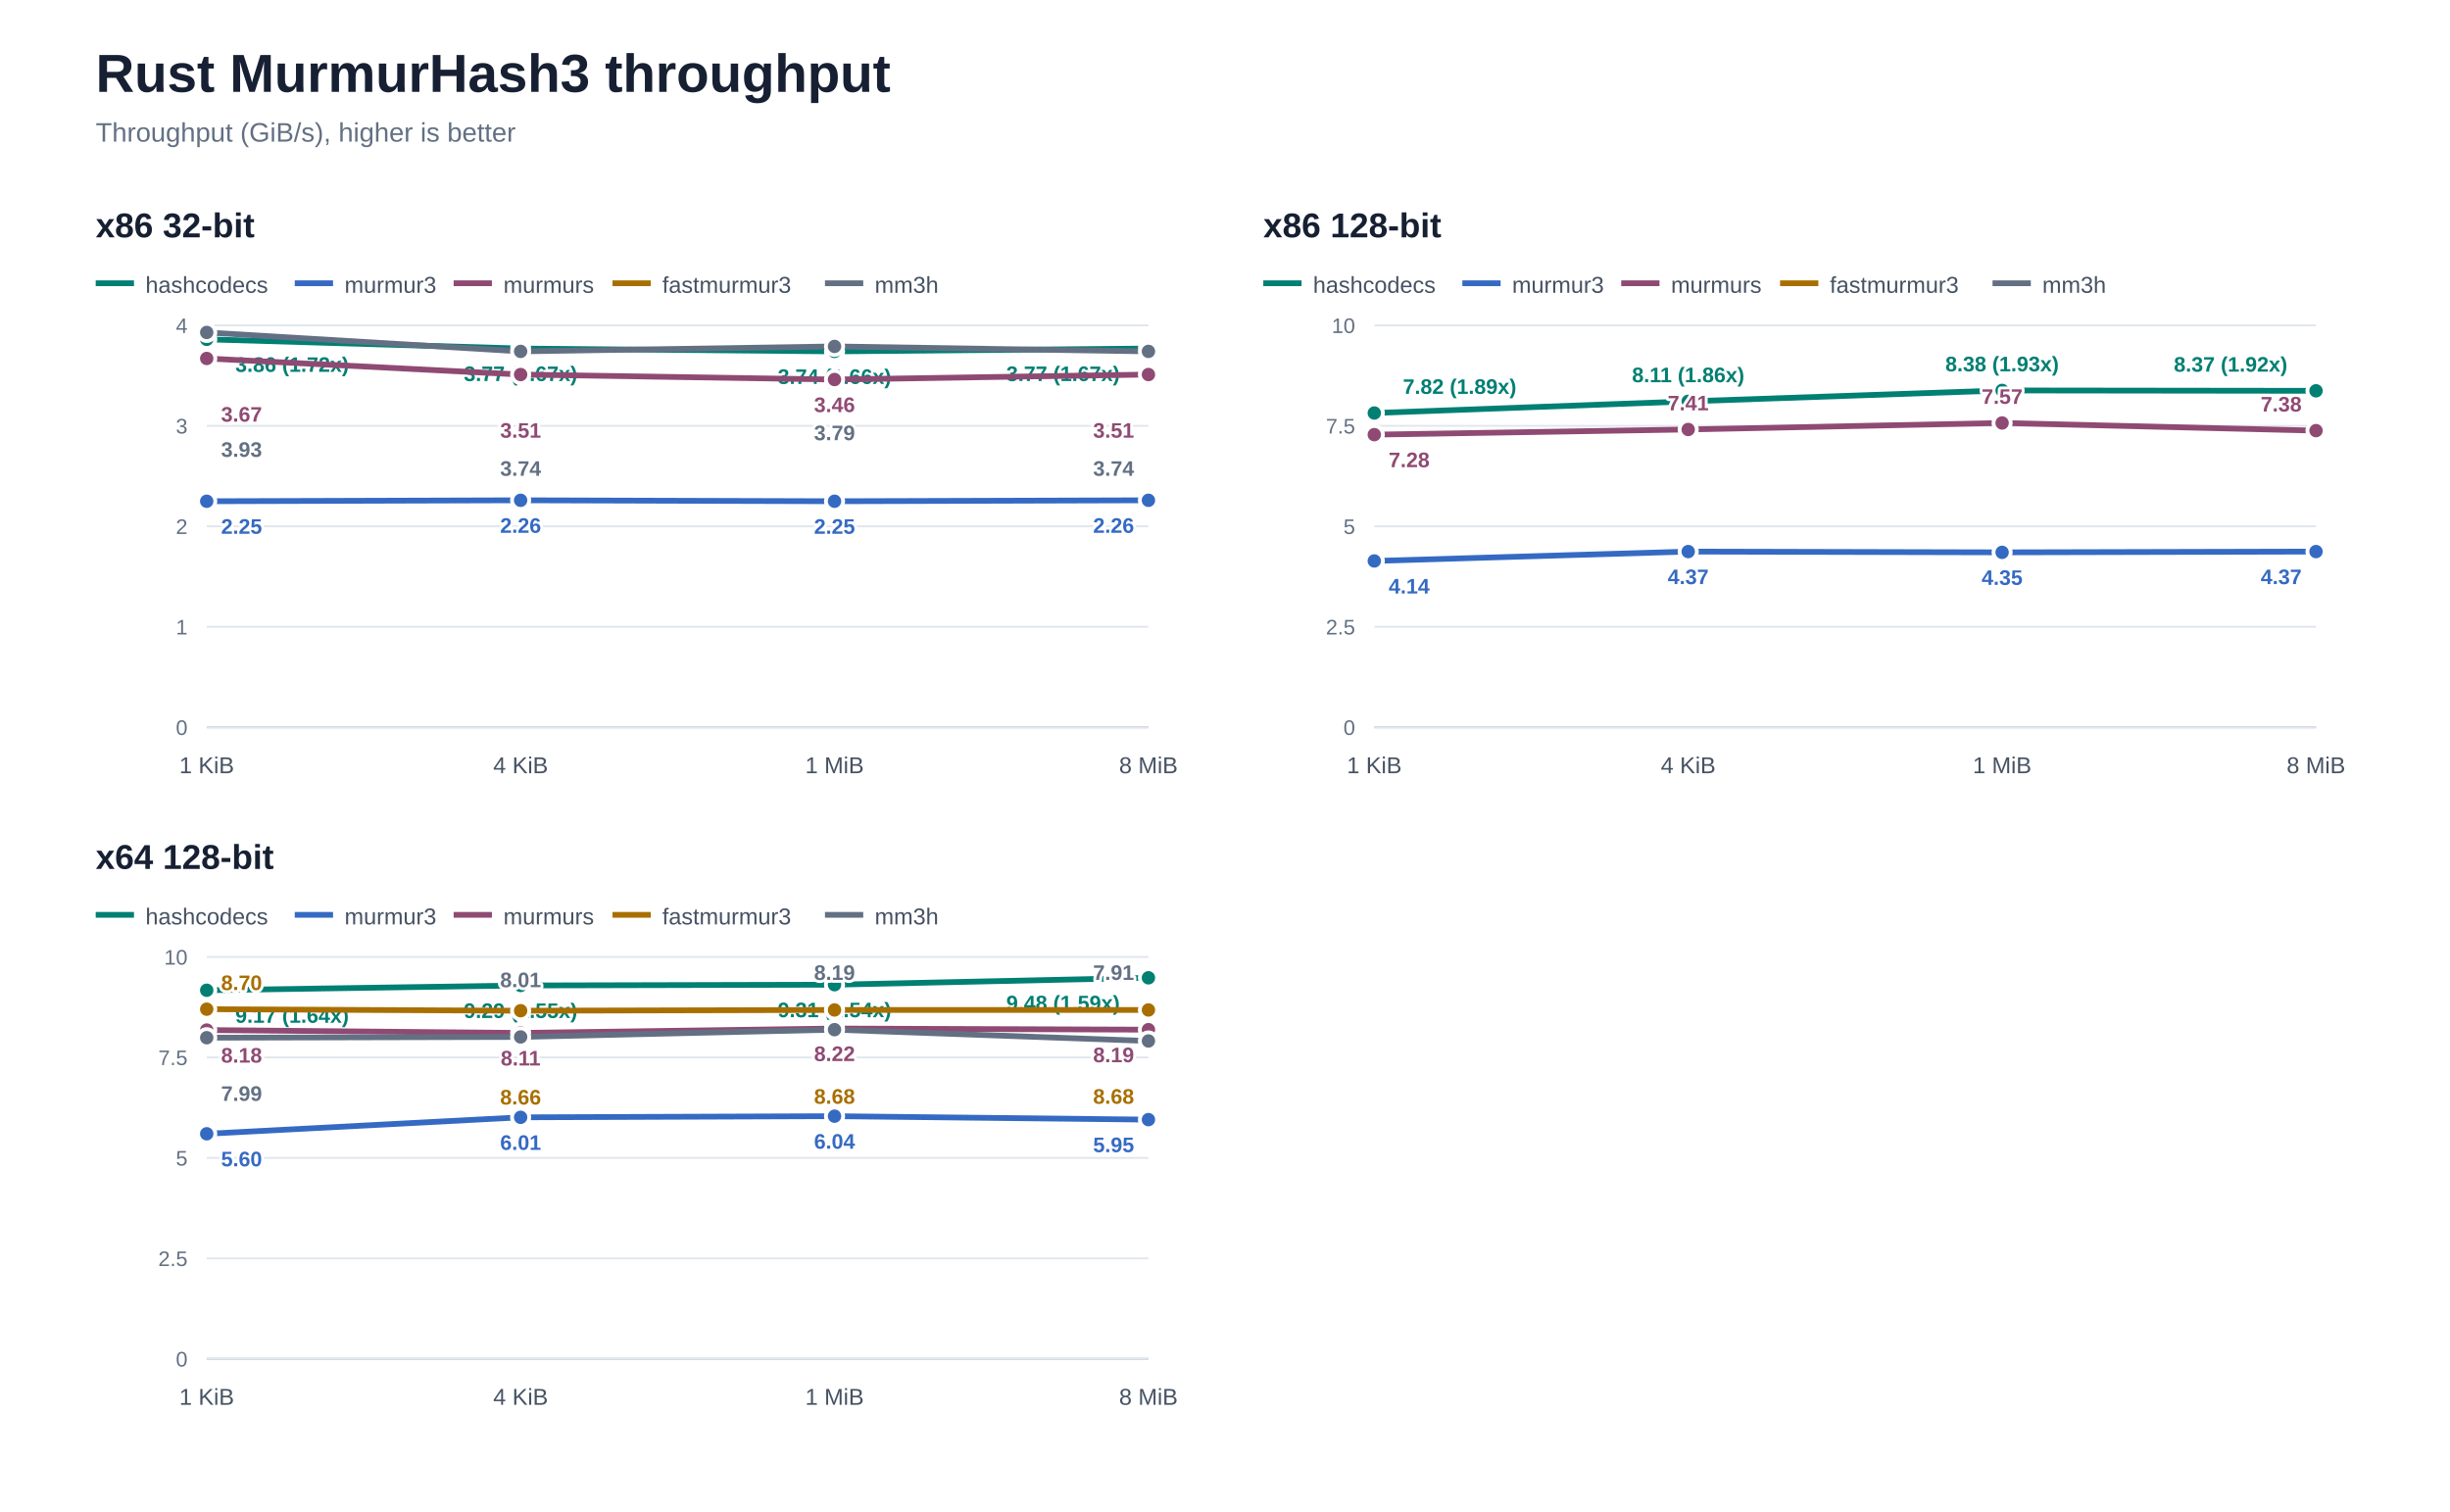
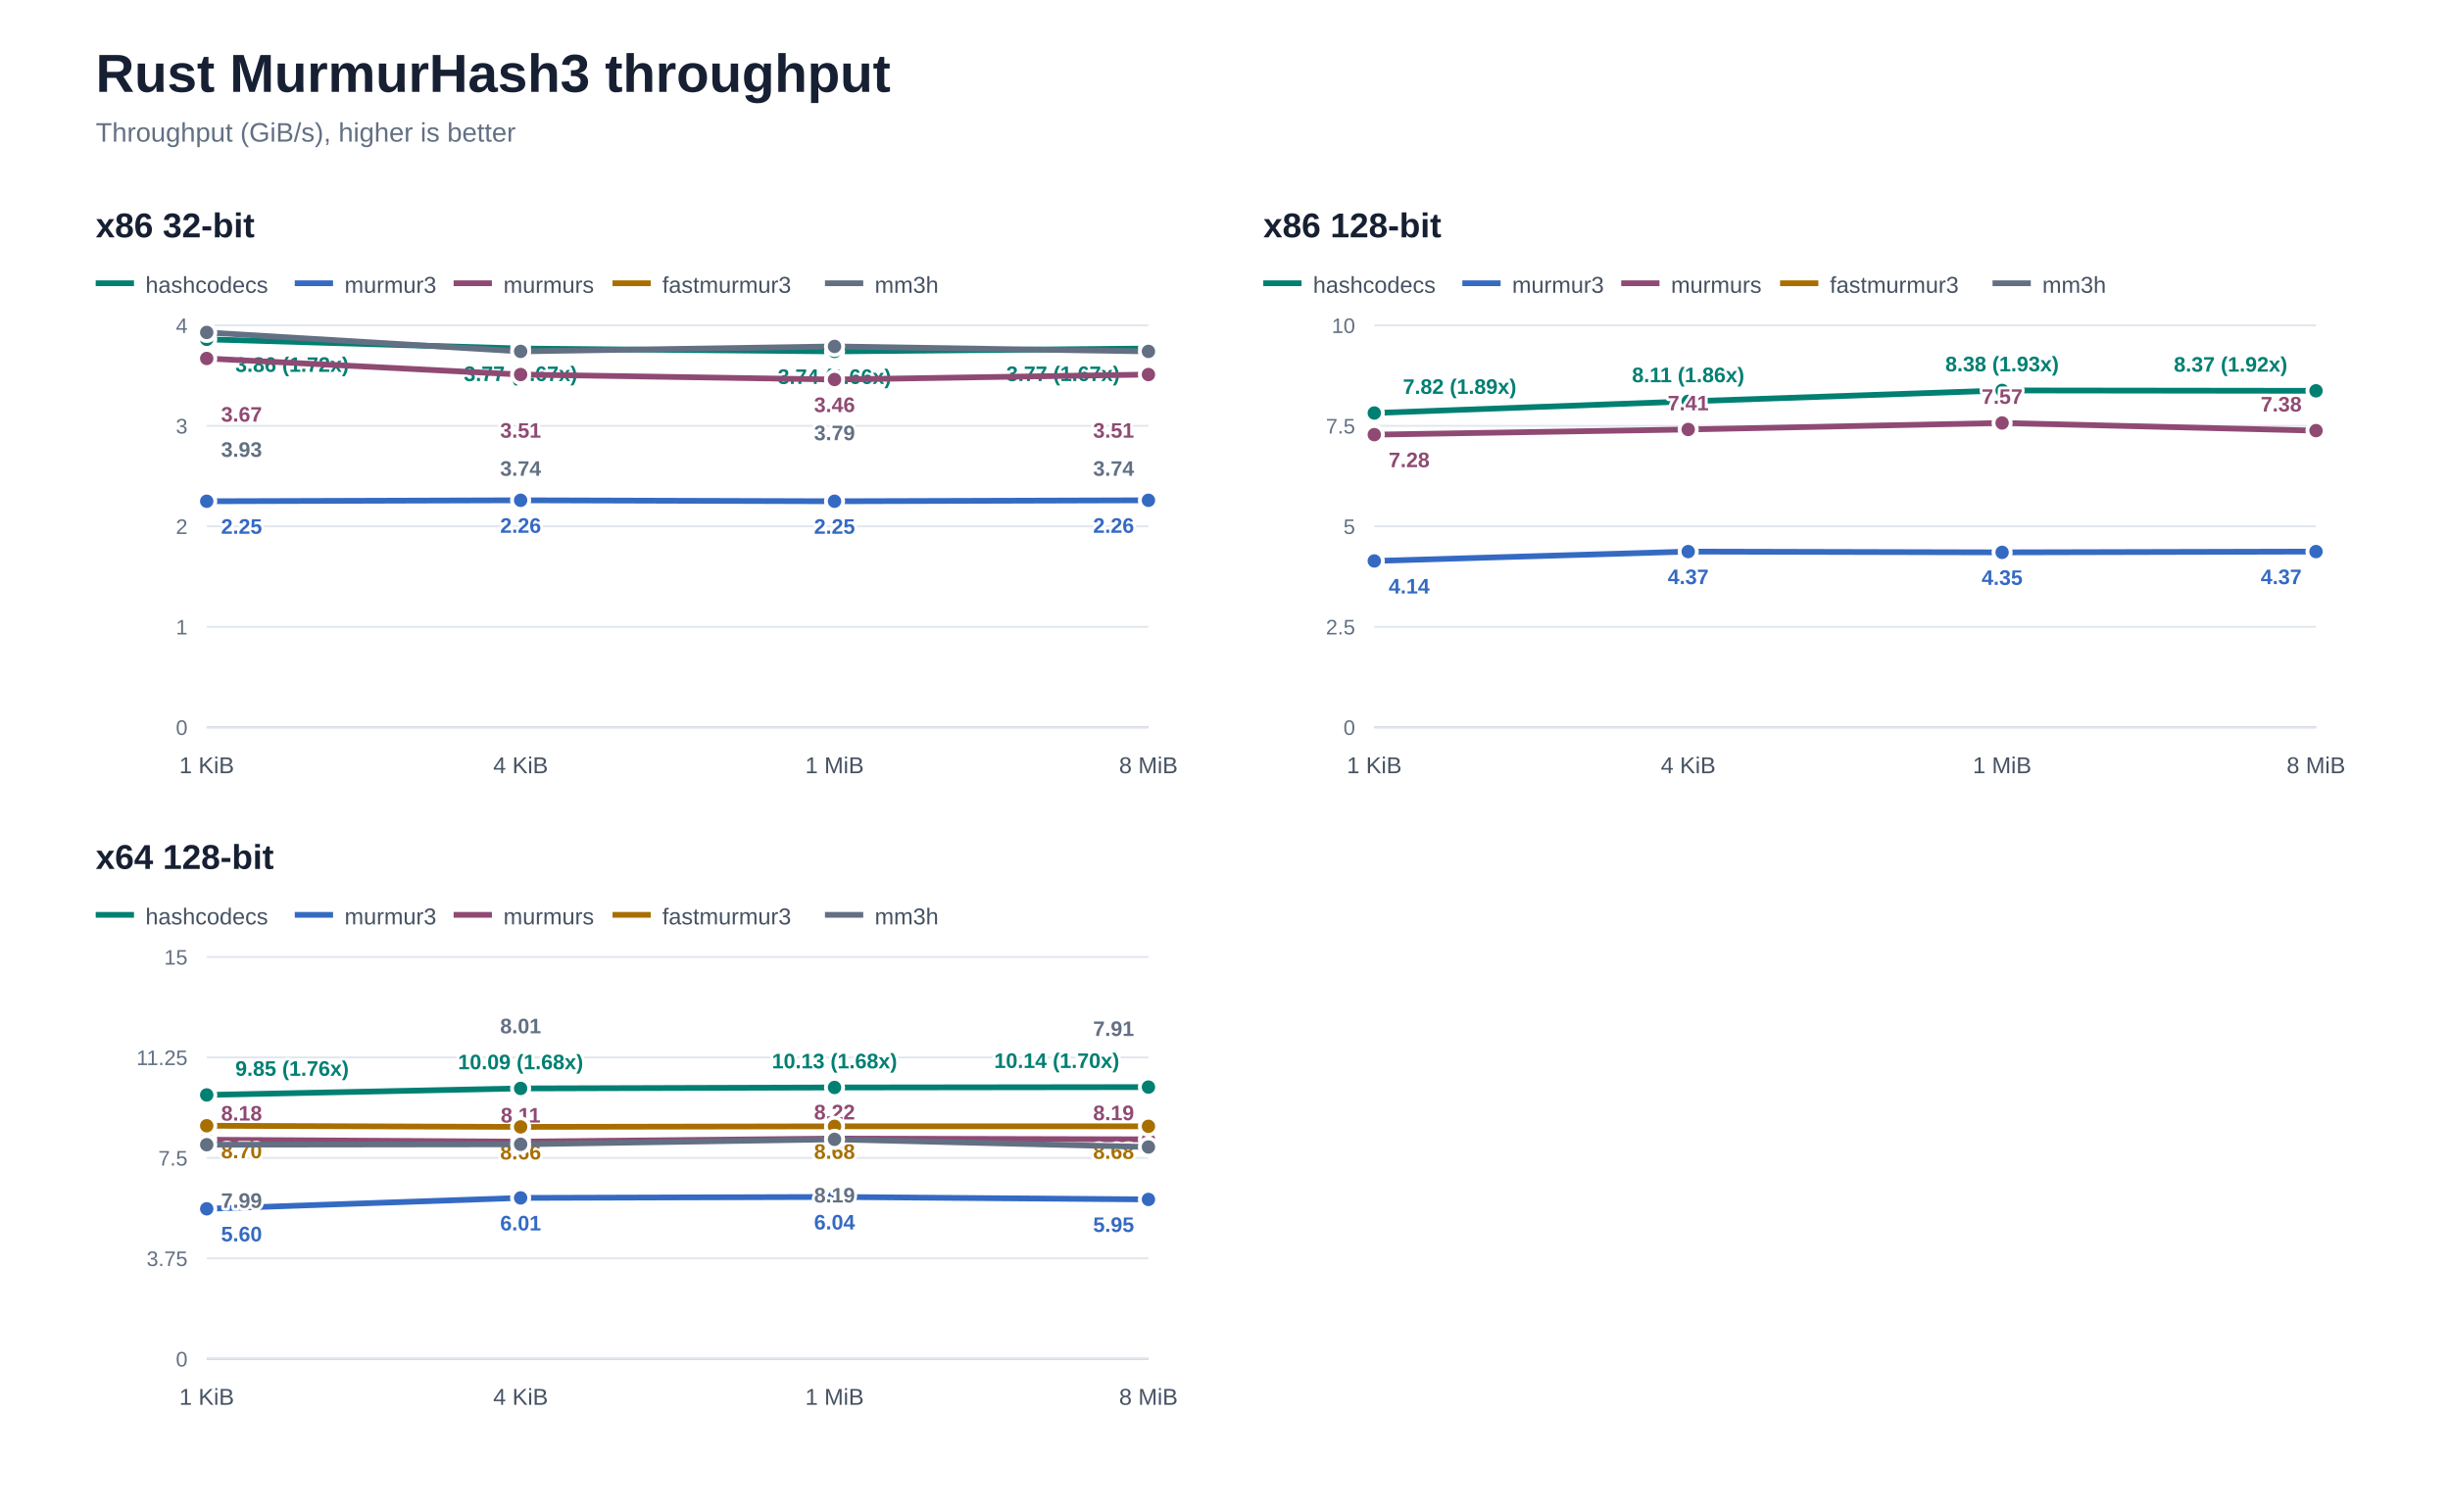
<svg xmlns="http://www.w3.org/2000/svg" width="1280" height="790" viewBox="0 0 1280 790" role="img" aria-labelledby="title desc">
  <rect width="100%" height="100%" fill="#ffffff" />
  <text x="50" y="48" fill="#172033" font-family="Segoe UI,Arial,sans-serif" font-size="28" font-weight="700">Rust MurmurHash3 throughput</text>
  <text x="50" y="74" fill="#637083" font-family="Segoe UI,Arial,sans-serif" font-size="14">Throughput (GiB/s), higher is better</text>
  <text x="50" y="124" fill="#172033" font-family="Segoe UI,Arial,sans-serif" font-size="18" font-weight="600">x86 32-bit</text>
  <line x1="108" y1="380" x2="600" y2="380" stroke="#9aa5b4" />
  <line x1="50" y1="148" x2="70" y2="148" stroke="#007f73" stroke-width="3" />
  <text x="76" y="153" fill="#465263" font-family="Segoe UI,Arial,sans-serif" font-size="12">hashcodecs</text>
  <line x1="154" y1="148" x2="174" y2="148" stroke="#356ac3" stroke-width="3" />
  <text x="180" y="153" fill="#465263" font-family="Segoe UI,Arial,sans-serif" font-size="12">murmur3</text>
  <line x1="237" y1="148" x2="257" y2="148" stroke="#8f4a73" stroke-width="3" />
  <text x="263" y="153" fill="#465263" font-family="Segoe UI,Arial,sans-serif" font-size="12">murmurs</text>
  <line x1="320" y1="148" x2="340" y2="148" stroke="#a86f00" stroke-width="3" />
  <text x="346" y="153" fill="#465263" font-family="Segoe UI,Arial,sans-serif" font-size="12">fastmurmur3</text>
  <line x1="431" y1="148" x2="451" y2="148" stroke="#637083" stroke-width="3" />
  <text x="457" y="153" fill="#465263" font-family="Segoe UI,Arial,sans-serif" font-size="12">mm3h</text>
  <line x1="108" y1="380.0" x2="600" y2="380.0" stroke="#e1e6ed" />
  <text x="98" y="384.0" text-anchor="end" fill="#637083" font-family="Segoe UI,Arial,sans-serif" font-size="11">0</text>
  <line x1="108" y1="327.5" x2="600" y2="327.5" stroke="#e1e6ed" />
  <text x="98" y="331.5" text-anchor="end" fill="#637083" font-family="Segoe UI,Arial,sans-serif" font-size="11">1</text>
  <line x1="108" y1="275.0" x2="600" y2="275.0" stroke="#e1e6ed" />
  <text x="98" y="279.0" text-anchor="end" fill="#637083" font-family="Segoe UI,Arial,sans-serif" font-size="11">2</text>
  <line x1="108" y1="222.5" x2="600" y2="222.5" stroke="#e1e6ed" />
  <text x="98" y="226.5" text-anchor="end" fill="#637083" font-family="Segoe UI,Arial,sans-serif" font-size="11">3</text>
  <line x1="108" y1="170.0" x2="600" y2="170.0" stroke="#e1e6ed" />
  <text x="98" y="174.0" text-anchor="end" fill="#637083" font-family="Segoe UI,Arial,sans-serif" font-size="11">4</text>
  <text x="108.0" y="404" text-anchor="middle" fill="#465263" font-family="Segoe UI,Arial,sans-serif" font-size="12">1 KiB</text>
  <text x="272.0" y="404" text-anchor="middle" fill="#465263" font-family="Segoe UI,Arial,sans-serif" font-size="12">4 KiB</text>
  <text x="436.0" y="404" text-anchor="middle" fill="#465263" font-family="Segoe UI,Arial,sans-serif" font-size="12">1 MiB</text>
  <text x="600.0" y="404" text-anchor="middle" fill="#465263" font-family="Segoe UI,Arial,sans-serif" font-size="12">8 MiB</text>
  <polyline points="108.0,177.3 272.0,182.1 436.0,183.6 600.0,182.1" fill="none" stroke="#007f73" stroke-width="3" stroke-linejoin="round" stroke-linecap="round" />
  <circle cx="108.0" cy="177.3" r="4.5" fill="#007f73" stroke="#ffffff" stroke-width="2" />
  <text x="152.6" y="194.3" text-anchor="middle" fill="#007f73" font-family="Segoe UI,Arial,sans-serif" font-size="11" font-weight="600" paint-order="stroke" stroke="#ffffff" stroke-width="3" stroke-linejoin="round">3.86 (1.72x)</text>
  <circle cx="272.0" cy="182.1" r="4.5" fill="#007f73" stroke="#ffffff" stroke-width="2" />
  <text x="272.0" y="199.1" text-anchor="middle" fill="#007f73" font-family="Segoe UI,Arial,sans-serif" font-size="11" font-weight="600" paint-order="stroke" stroke="#ffffff" stroke-width="3" stroke-linejoin="round">3.77 (1.67x)</text>
  <circle cx="436.0" cy="183.6" r="4.5" fill="#007f73" stroke="#ffffff" stroke-width="2" />
  <text x="436.0" y="200.6" text-anchor="middle" fill="#007f73" font-family="Segoe UI,Arial,sans-serif" font-size="11" font-weight="600" paint-order="stroke" stroke="#ffffff" stroke-width="3" stroke-linejoin="round">3.74 (1.66x)</text>
  <circle cx="600.0" cy="182.1" r="4.5" fill="#007f73" stroke="#ffffff" stroke-width="2" />
  <text x="555.4" y="199.1" text-anchor="middle" fill="#007f73" font-family="Segoe UI,Arial,sans-serif" font-size="11" font-weight="600" paint-order="stroke" stroke="#ffffff" stroke-width="3" stroke-linejoin="round">3.77 (1.67x)</text>
  <polyline points="108.0,261.9 272.0,261.4 436.0,261.9 600.0,261.4" fill="none" stroke="#356ac3" stroke-width="3" stroke-linejoin="round" stroke-linecap="round" />
  <circle cx="108.0" cy="261.9" r="4.5" fill="#356ac3" stroke="#ffffff" stroke-width="2" />
  <text x="126.2" y="278.9" text-anchor="middle" fill="#356ac3" font-family="Segoe UI,Arial,sans-serif" font-size="11" font-weight="600" paint-order="stroke" stroke="#ffffff" stroke-width="3" stroke-linejoin="round">2.25</text>
  <circle cx="272.0" cy="261.4" r="4.5" fill="#356ac3" stroke="#ffffff" stroke-width="2" />
  <text x="272.0" y="278.4" text-anchor="middle" fill="#356ac3" font-family="Segoe UI,Arial,sans-serif" font-size="11" font-weight="600" paint-order="stroke" stroke="#ffffff" stroke-width="3" stroke-linejoin="round">2.26</text>
  <circle cx="436.0" cy="261.9" r="4.5" fill="#356ac3" stroke="#ffffff" stroke-width="2" />
  <text x="436.0" y="278.9" text-anchor="middle" fill="#356ac3" font-family="Segoe UI,Arial,sans-serif" font-size="11" font-weight="600" paint-order="stroke" stroke="#ffffff" stroke-width="3" stroke-linejoin="round">2.25</text>
  <circle cx="600.0" cy="261.4" r="4.5" fill="#356ac3" stroke="#ffffff" stroke-width="2" />
  <text x="581.8" y="278.4" text-anchor="middle" fill="#356ac3" font-family="Segoe UI,Arial,sans-serif" font-size="11" font-weight="600" paint-order="stroke" stroke="#ffffff" stroke-width="3" stroke-linejoin="round">2.26</text>
  <polyline points="108.0,187.3 272.0,195.7 436.0,198.3 600.0,195.7" fill="none" stroke="#8f4a73" stroke-width="3" stroke-linejoin="round" stroke-linecap="round" />
  <circle cx="108.0" cy="187.3" r="4.5" fill="#8f4a73" stroke="#ffffff" stroke-width="2" />
  <text x="126.2" y="220.3" text-anchor="middle" fill="#8f4a73" font-family="Segoe UI,Arial,sans-serif" font-size="11" font-weight="600" paint-order="stroke" stroke="#ffffff" stroke-width="3" stroke-linejoin="round">3.67</text>
  <circle cx="272.0" cy="195.7" r="4.5" fill="#8f4a73" stroke="#ffffff" stroke-width="2" />
  <text x="272.0" y="228.7" text-anchor="middle" fill="#8f4a73" font-family="Segoe UI,Arial,sans-serif" font-size="11" font-weight="600" paint-order="stroke" stroke="#ffffff" stroke-width="3" stroke-linejoin="round">3.51</text>
  <circle cx="436.0" cy="198.3" r="4.5" fill="#8f4a73" stroke="#ffffff" stroke-width="2" />
  <text x="436.0" y="215.3" text-anchor="middle" fill="#8f4a73" font-family="Segoe UI,Arial,sans-serif" font-size="11" font-weight="600" paint-order="stroke" stroke="#ffffff" stroke-width="3" stroke-linejoin="round">3.46</text>
  <circle cx="600.0" cy="195.7" r="4.5" fill="#8f4a73" stroke="#ffffff" stroke-width="2" />
  <text x="581.8" y="228.7" text-anchor="middle" fill="#8f4a73" font-family="Segoe UI,Arial,sans-serif" font-size="11" font-weight="600" paint-order="stroke" stroke="#ffffff" stroke-width="3" stroke-linejoin="round">3.51</text>
  <polyline points="108.0,173.7 272.0,183.6 436.0,181.0 600.0,183.6" fill="none" stroke="#637083" stroke-width="3" stroke-linejoin="round" stroke-linecap="round" />
  <circle cx="108.0" cy="173.7" r="4.5" fill="#637083" stroke="#ffffff" stroke-width="2" />
  <text x="126.2" y="238.7" text-anchor="middle" fill="#637083" font-family="Segoe UI,Arial,sans-serif" font-size="11" font-weight="600" paint-order="stroke" stroke="#ffffff" stroke-width="3" stroke-linejoin="round">3.93</text>
  <circle cx="272.0" cy="183.6" r="4.5" fill="#637083" stroke="#ffffff" stroke-width="2" />
  <text x="272.0" y="248.6" text-anchor="middle" fill="#637083" font-family="Segoe UI,Arial,sans-serif" font-size="11" font-weight="600" paint-order="stroke" stroke="#ffffff" stroke-width="3" stroke-linejoin="round">3.74</text>
  <circle cx="436.0" cy="181.0" r="4.5" fill="#637083" stroke="#ffffff" stroke-width="2" />
  <text x="436.0" y="230.0" text-anchor="middle" fill="#637083" font-family="Segoe UI,Arial,sans-serif" font-size="11" font-weight="600" paint-order="stroke" stroke="#ffffff" stroke-width="3" stroke-linejoin="round">3.79</text>
  <circle cx="600.0" cy="183.6" r="4.5" fill="#637083" stroke="#ffffff" stroke-width="2" />
  <text x="581.8" y="248.6" text-anchor="middle" fill="#637083" font-family="Segoe UI,Arial,sans-serif" font-size="11" font-weight="600" paint-order="stroke" stroke="#ffffff" stroke-width="3" stroke-linejoin="round">3.74</text>
  <text x="660" y="124" fill="#172033" font-family="Segoe UI,Arial,sans-serif" font-size="18" font-weight="600">x86 128-bit</text>
  <line x1="718" y1="380" x2="1210" y2="380" stroke="#9aa5b4" />
  <line x1="660" y1="148" x2="680" y2="148" stroke="#007f73" stroke-width="3" />
  <text x="686" y="153" fill="#465263" font-family="Segoe UI,Arial,sans-serif" font-size="12">hashcodecs</text>
  <line x1="764" y1="148" x2="784" y2="148" stroke="#356ac3" stroke-width="3" />
  <text x="790" y="153" fill="#465263" font-family="Segoe UI,Arial,sans-serif" font-size="12">murmur3</text>
  <line x1="847" y1="148" x2="867" y2="148" stroke="#8f4a73" stroke-width="3" />
  <text x="873" y="153" fill="#465263" font-family="Segoe UI,Arial,sans-serif" font-size="12">murmurs</text>
  <line x1="930" y1="148" x2="950" y2="148" stroke="#a86f00" stroke-width="3" />
  <text x="956" y="153" fill="#465263" font-family="Segoe UI,Arial,sans-serif" font-size="12">fastmurmur3</text>
  <line x1="1041" y1="148" x2="1061" y2="148" stroke="#637083" stroke-width="3" />
  <text x="1067" y="153" fill="#465263" font-family="Segoe UI,Arial,sans-serif" font-size="12">mm3h</text>
  <line x1="718" y1="380.0" x2="1210" y2="380.0" stroke="#e1e6ed" />
  <text x="708" y="384.0" text-anchor="end" fill="#637083" font-family="Segoe UI,Arial,sans-serif" font-size="11">0</text>
  <line x1="718" y1="327.5" x2="1210" y2="327.5" stroke="#e1e6ed" />
  <text x="708" y="331.5" text-anchor="end" fill="#637083" font-family="Segoe UI,Arial,sans-serif" font-size="11">2.5</text>
  <line x1="718" y1="275.0" x2="1210" y2="275.0" stroke="#e1e6ed" />
  <text x="708" y="279.0" text-anchor="end" fill="#637083" font-family="Segoe UI,Arial,sans-serif" font-size="11">5</text>
  <line x1="718" y1="222.5" x2="1210" y2="222.5" stroke="#e1e6ed" />
  <text x="708" y="226.5" text-anchor="end" fill="#637083" font-family="Segoe UI,Arial,sans-serif" font-size="11">7.5</text>
  <line x1="718" y1="170.0" x2="1210" y2="170.0" stroke="#e1e6ed" />
  <text x="708" y="174.0" text-anchor="end" fill="#637083" font-family="Segoe UI,Arial,sans-serif" font-size="11">10</text>
  <text x="718.0" y="404" text-anchor="middle" fill="#465263" font-family="Segoe UI,Arial,sans-serif" font-size="12">1 KiB</text>
  <text x="882.0" y="404" text-anchor="middle" fill="#465263" font-family="Segoe UI,Arial,sans-serif" font-size="12">4 KiB</text>
  <text x="1046.0" y="404" text-anchor="middle" fill="#465263" font-family="Segoe UI,Arial,sans-serif" font-size="12">1 MiB</text>
  <text x="1210.0" y="404" text-anchor="middle" fill="#465263" font-family="Segoe UI,Arial,sans-serif" font-size="12">8 MiB</text>
  <polyline points="718.0,215.8 882.0,209.7 1046.0,204.0 1210.0,204.2" fill="none" stroke="#007f73" stroke-width="3" stroke-linejoin="round" stroke-linecap="round" />
  <circle cx="718.0" cy="215.8" r="4.5" fill="#007f73" stroke="#ffffff" stroke-width="2" />
  <text x="762.6" y="205.8" text-anchor="middle" fill="#007f73" font-family="Segoe UI,Arial,sans-serif" font-size="11" font-weight="600" paint-order="stroke" stroke="#ffffff" stroke-width="3" stroke-linejoin="round">7.82 (1.89x)</text>
  <circle cx="882.0" cy="209.7" r="4.5" fill="#007f73" stroke="#ffffff" stroke-width="2" />
  <text x="882.0" y="199.7" text-anchor="middle" fill="#007f73" font-family="Segoe UI,Arial,sans-serif" font-size="11" font-weight="600" paint-order="stroke" stroke="#ffffff" stroke-width="3" stroke-linejoin="round">8.11 (1.86x)</text>
  <circle cx="1046.0" cy="204.0" r="4.5" fill="#007f73" stroke="#ffffff" stroke-width="2" />
  <text x="1046.0" y="194.0" text-anchor="middle" fill="#007f73" font-family="Segoe UI,Arial,sans-serif" font-size="11" font-weight="600" paint-order="stroke" stroke="#ffffff" stroke-width="3" stroke-linejoin="round">8.38 (1.93x)</text>
  <circle cx="1210.0" cy="204.2" r="4.5" fill="#007f73" stroke="#ffffff" stroke-width="2" />
  <text x="1165.4" y="194.2" text-anchor="middle" fill="#007f73" font-family="Segoe UI,Arial,sans-serif" font-size="11" font-weight="600" paint-order="stroke" stroke="#ffffff" stroke-width="3" stroke-linejoin="round">8.37 (1.92x)</text>
  <polyline points="718.0,293.1 882.0,288.2 1046.0,288.6 1210.0,288.2" fill="none" stroke="#356ac3" stroke-width="3" stroke-linejoin="round" stroke-linecap="round" />
  <circle cx="718.0" cy="293.1" r="4.5" fill="#356ac3" stroke="#ffffff" stroke-width="2" />
  <text x="736.2" y="310.1" text-anchor="middle" fill="#356ac3" font-family="Segoe UI,Arial,sans-serif" font-size="11" font-weight="600" paint-order="stroke" stroke="#ffffff" stroke-width="3" stroke-linejoin="round">4.14</text>
  <circle cx="882.0" cy="288.2" r="4.5" fill="#356ac3" stroke="#ffffff" stroke-width="2" />
  <text x="882.0" y="305.2" text-anchor="middle" fill="#356ac3" font-family="Segoe UI,Arial,sans-serif" font-size="11" font-weight="600" paint-order="stroke" stroke="#ffffff" stroke-width="3" stroke-linejoin="round">4.37</text>
  <circle cx="1046.0" cy="288.6" r="4.5" fill="#356ac3" stroke="#ffffff" stroke-width="2" />
  <text x="1046.0" y="305.6" text-anchor="middle" fill="#356ac3" font-family="Segoe UI,Arial,sans-serif" font-size="11" font-weight="600" paint-order="stroke" stroke="#ffffff" stroke-width="3" stroke-linejoin="round">4.35</text>
  <circle cx="1210.0" cy="288.2" r="4.5" fill="#356ac3" stroke="#ffffff" stroke-width="2" />
  <text x="1191.8" y="305.2" text-anchor="middle" fill="#356ac3" font-family="Segoe UI,Arial,sans-serif" font-size="11" font-weight="600" paint-order="stroke" stroke="#ffffff" stroke-width="3" stroke-linejoin="round">4.37</text>
  <polyline points="718.0,227.1 882.0,224.4 1046.0,221.0 1210.0,225.0" fill="none" stroke="#8f4a73" stroke-width="3" stroke-linejoin="round" stroke-linecap="round" />
  <circle cx="718.0" cy="227.1" r="4.5" fill="#8f4a73" stroke="#ffffff" stroke-width="2" />
  <text x="736.2" y="244.1" text-anchor="middle" fill="#8f4a73" font-family="Segoe UI,Arial,sans-serif" font-size="11" font-weight="600" paint-order="stroke" stroke="#ffffff" stroke-width="3" stroke-linejoin="round">7.28</text>
  <circle cx="882.0" cy="224.4" r="4.5" fill="#8f4a73" stroke="#ffffff" stroke-width="2" />
  <text x="882.0" y="214.4" text-anchor="middle" fill="#8f4a73" font-family="Segoe UI,Arial,sans-serif" font-size="11" font-weight="600" paint-order="stroke" stroke="#ffffff" stroke-width="3" stroke-linejoin="round">7.41</text>
  <circle cx="1046.0" cy="221.0" r="4.5" fill="#8f4a73" stroke="#ffffff" stroke-width="2" />
  <text x="1046.0" y="211.0" text-anchor="middle" fill="#8f4a73" font-family="Segoe UI,Arial,sans-serif" font-size="11" font-weight="600" paint-order="stroke" stroke="#ffffff" stroke-width="3" stroke-linejoin="round">7.57</text>
  <circle cx="1210.0" cy="225.0" r="4.5" fill="#8f4a73" stroke="#ffffff" stroke-width="2" />
  <text x="1191.8" y="215.0" text-anchor="middle" fill="#8f4a73" font-family="Segoe UI,Arial,sans-serif" font-size="11" font-weight="600" paint-order="stroke" stroke="#ffffff" stroke-width="3" stroke-linejoin="round">7.38</text>
  <text x="50" y="454" fill="#172033" font-family="Segoe UI,Arial,sans-serif" font-size="18" font-weight="600">x64 128-bit</text>
  <line x1="108" y1="710" x2="600" y2="710" stroke="#9aa5b4" />
  <line x1="50" y1="478" x2="70" y2="478" stroke="#007f73" stroke-width="3" />
  <text x="76" y="483" fill="#465263" font-family="Segoe UI,Arial,sans-serif" font-size="12">hashcodecs</text>
  <line x1="154" y1="478" x2="174" y2="478" stroke="#356ac3" stroke-width="3" />
  <text x="180" y="483" fill="#465263" font-family="Segoe UI,Arial,sans-serif" font-size="12">murmur3</text>
  <line x1="237" y1="478" x2="257" y2="478" stroke="#8f4a73" stroke-width="3" />
  <text x="263" y="483" fill="#465263" font-family="Segoe UI,Arial,sans-serif" font-size="12">murmurs</text>
  <line x1="320" y1="478" x2="340" y2="478" stroke="#a86f00" stroke-width="3" />
  <text x="346" y="483" fill="#465263" font-family="Segoe UI,Arial,sans-serif" font-size="12">fastmurmur3</text>
  <line x1="431" y1="478" x2="451" y2="478" stroke="#637083" stroke-width="3" />
  <text x="457" y="483" fill="#465263" font-family="Segoe UI,Arial,sans-serif" font-size="12">mm3h</text>
  <line x1="108" y1="710.0" x2="600" y2="710.0" stroke="#e1e6ed" />
  <text x="98" y="714.0" text-anchor="end" fill="#637083" font-family="Segoe UI,Arial,sans-serif" font-size="11">0</text>
  <line x1="108" y1="657.5" x2="600" y2="657.5" stroke="#e1e6ed" />
-   <text x="98" y="661.5" text-anchor="end" fill="#637083" font-family="Segoe UI,Arial,sans-serif" font-size="11">2.5</text>
+   <text x="98" y="661.5" text-anchor="end" fill="#637083" font-family="Segoe UI,Arial,sans-serif" font-size="11">3.75</text>
  <line x1="108" y1="605.0" x2="600" y2="605.0" stroke="#e1e6ed" />
-   <text x="98" y="609.0" text-anchor="end" fill="#637083" font-family="Segoe UI,Arial,sans-serif" font-size="11">5</text>
+   <text x="98" y="609.0" text-anchor="end" fill="#637083" font-family="Segoe UI,Arial,sans-serif" font-size="11">7.5</text>
  <line x1="108" y1="552.5" x2="600" y2="552.5" stroke="#e1e6ed" />
-   <text x="98" y="556.5" text-anchor="end" fill="#637083" font-family="Segoe UI,Arial,sans-serif" font-size="11">7.5</text>
+   <text x="98" y="556.5" text-anchor="end" fill="#637083" font-family="Segoe UI,Arial,sans-serif" font-size="11">11.25</text>
  <line x1="108" y1="500.0" x2="600" y2="500.0" stroke="#e1e6ed" />
-   <text x="98" y="504.0" text-anchor="end" fill="#637083" font-family="Segoe UI,Arial,sans-serif" font-size="11">10</text>
+   <text x="98" y="504.0" text-anchor="end" fill="#637083" font-family="Segoe UI,Arial,sans-serif" font-size="11">15</text>
  <text x="108.0" y="734" text-anchor="middle" fill="#465263" font-family="Segoe UI,Arial,sans-serif" font-size="12">1 KiB</text>
  <text x="272.0" y="734" text-anchor="middle" fill="#465263" font-family="Segoe UI,Arial,sans-serif" font-size="12">4 KiB</text>
  <text x="436.0" y="734" text-anchor="middle" fill="#465263" font-family="Segoe UI,Arial,sans-serif" font-size="12">1 MiB</text>
  <text x="600.0" y="734" text-anchor="middle" fill="#465263" font-family="Segoe UI,Arial,sans-serif" font-size="12">8 MiB</text>
-   <polyline points="108.0,517.4 272.0,514.9 436.0,514.5 600.0,510.9" fill="none" stroke="#007f73" stroke-width="3" stroke-linejoin="round" stroke-linecap="round" />
-   <circle cx="108.0" cy="517.4" r="4.5" fill="#007f73" stroke="#ffffff" stroke-width="2" />
-   <text x="152.6" y="534.4" text-anchor="middle" fill="#007f73" font-family="Segoe UI,Arial,sans-serif" font-size="11" font-weight="600" paint-order="stroke" stroke="#ffffff" stroke-width="3" stroke-linejoin="round">9.17 (1.64x)</text>
-   <circle cx="272.0" cy="514.9" r="4.5" fill="#007f73" stroke="#ffffff" stroke-width="2" />
-   <text x="272.0" y="531.9" text-anchor="middle" fill="#007f73" font-family="Segoe UI,Arial,sans-serif" font-size="11" font-weight="600" paint-order="stroke" stroke="#ffffff" stroke-width="3" stroke-linejoin="round">9.29 (1.55x)</text>
-   <circle cx="436.0" cy="514.5" r="4.5" fill="#007f73" stroke="#ffffff" stroke-width="2" />
-   <text x="436.0" y="531.5" text-anchor="middle" fill="#007f73" font-family="Segoe UI,Arial,sans-serif" font-size="11" font-weight="600" paint-order="stroke" stroke="#ffffff" stroke-width="3" stroke-linejoin="round">9.31 (1.54x)</text>
-   <circle cx="600.0" cy="510.9" r="4.5" fill="#007f73" stroke="#ffffff" stroke-width="2" />
-   <text x="555.4" y="527.9" text-anchor="middle" fill="#007f73" font-family="Segoe UI,Arial,sans-serif" font-size="11" font-weight="600" paint-order="stroke" stroke="#ffffff" stroke-width="3" stroke-linejoin="round">9.48 (1.59x)</text>
-   <polyline points="108.0,592.4 272.0,583.8 436.0,583.2 600.0,585.0" fill="none" stroke="#356ac3" stroke-width="3" stroke-linejoin="round" stroke-linecap="round" />
-   <circle cx="108.0" cy="592.4" r="4.5" fill="#356ac3" stroke="#ffffff" stroke-width="2" />
-   <text x="126.2" y="609.4" text-anchor="middle" fill="#356ac3" font-family="Segoe UI,Arial,sans-serif" font-size="11" font-weight="600" paint-order="stroke" stroke="#ffffff" stroke-width="3" stroke-linejoin="round">5.60</text>
-   <circle cx="272.0" cy="583.8" r="4.5" fill="#356ac3" stroke="#ffffff" stroke-width="2" />
-   <text x="272.0" y="600.8" text-anchor="middle" fill="#356ac3" font-family="Segoe UI,Arial,sans-serif" font-size="11" font-weight="600" paint-order="stroke" stroke="#ffffff" stroke-width="3" stroke-linejoin="round">6.01</text>
-   <circle cx="436.0" cy="583.2" r="4.5" fill="#356ac3" stroke="#ffffff" stroke-width="2" />
-   <text x="436.0" y="600.2" text-anchor="middle" fill="#356ac3" font-family="Segoe UI,Arial,sans-serif" font-size="11" font-weight="600" paint-order="stroke" stroke="#ffffff" stroke-width="3" stroke-linejoin="round">6.04</text>
-   <circle cx="600.0" cy="585.0" r="4.5" fill="#356ac3" stroke="#ffffff" stroke-width="2" />
-   <text x="581.8" y="602.0" text-anchor="middle" fill="#356ac3" font-family="Segoe UI,Arial,sans-serif" font-size="11" font-weight="600" paint-order="stroke" stroke="#ffffff" stroke-width="3" stroke-linejoin="round">5.95</text>
-   <polyline points="108.0,538.2 272.0,539.7 436.0,537.4 600.0,538.0" fill="none" stroke="#8f4a73" stroke-width="3" stroke-linejoin="round" stroke-linecap="round" />
-   <circle cx="108.0" cy="538.2" r="4.5" fill="#8f4a73" stroke="#ffffff" stroke-width="2" />
-   <text x="126.2" y="555.2" text-anchor="middle" fill="#8f4a73" font-family="Segoe UI,Arial,sans-serif" font-size="11" font-weight="600" paint-order="stroke" stroke="#ffffff" stroke-width="3" stroke-linejoin="round">8.18</text>
-   <circle cx="272.0" cy="539.7" r="4.5" fill="#8f4a73" stroke="#ffffff" stroke-width="2" />
-   <text x="272.0" y="556.7" text-anchor="middle" fill="#8f4a73" font-family="Segoe UI,Arial,sans-serif" font-size="11" font-weight="600" paint-order="stroke" stroke="#ffffff" stroke-width="3" stroke-linejoin="round">8.11</text>
-   <circle cx="436.0" cy="537.4" r="4.5" fill="#8f4a73" stroke="#ffffff" stroke-width="2" />
-   <text x="436.0" y="554.4" text-anchor="middle" fill="#8f4a73" font-family="Segoe UI,Arial,sans-serif" font-size="11" font-weight="600" paint-order="stroke" stroke="#ffffff" stroke-width="3" stroke-linejoin="round">8.22</text>
-   <circle cx="600.0" cy="538.0" r="4.5" fill="#8f4a73" stroke="#ffffff" stroke-width="2" />
-   <text x="581.8" y="555.0" text-anchor="middle" fill="#8f4a73" font-family="Segoe UI,Arial,sans-serif" font-size="11" font-weight="600" paint-order="stroke" stroke="#ffffff" stroke-width="3" stroke-linejoin="round">8.19</text>
-   <polyline points="108.0,527.3 272.0,528.1 436.0,527.7 600.0,527.7" fill="none" stroke="#a86f00" stroke-width="3" stroke-linejoin="round" stroke-linecap="round" />
-   <circle cx="108.0" cy="527.3" r="4.5" fill="#a86f00" stroke="#ffffff" stroke-width="2" />
-   <text x="126.2" y="517.3" text-anchor="middle" fill="#a86f00" font-family="Segoe UI,Arial,sans-serif" font-size="11" font-weight="600" paint-order="stroke" stroke="#ffffff" stroke-width="3" stroke-linejoin="round">8.70</text>
-   <circle cx="272.0" cy="528.1" r="4.5" fill="#a86f00" stroke="#ffffff" stroke-width="2" />
-   <text x="272.0" y="577.1" text-anchor="middle" fill="#a86f00" font-family="Segoe UI,Arial,sans-serif" font-size="11" font-weight="600" paint-order="stroke" stroke="#ffffff" stroke-width="3" stroke-linejoin="round">8.66</text>
-   <circle cx="436.0" cy="527.7" r="4.5" fill="#a86f00" stroke="#ffffff" stroke-width="2" />
-   <text x="436.0" y="576.7" text-anchor="middle" fill="#a86f00" font-family="Segoe UI,Arial,sans-serif" font-size="11" font-weight="600" paint-order="stroke" stroke="#ffffff" stroke-width="3" stroke-linejoin="round">8.68</text>
-   <circle cx="600.0" cy="527.7" r="4.5" fill="#a86f00" stroke="#ffffff" stroke-width="2" />
-   <text x="581.8" y="576.7" text-anchor="middle" fill="#a86f00" font-family="Segoe UI,Arial,sans-serif" font-size="11" font-weight="600" paint-order="stroke" stroke="#ffffff" stroke-width="3" stroke-linejoin="round">8.68</text>
-   <polyline points="108.0,542.2 272.0,541.8 436.0,538.0 600.0,543.9" fill="none" stroke="#637083" stroke-width="3" stroke-linejoin="round" stroke-linecap="round" />
-   <circle cx="108.0" cy="542.2" r="4.5" fill="#637083" stroke="#ffffff" stroke-width="2" />
-   <text x="126.2" y="575.2" text-anchor="middle" fill="#637083" font-family="Segoe UI,Arial,sans-serif" font-size="11" font-weight="600" paint-order="stroke" stroke="#ffffff" stroke-width="3" stroke-linejoin="round">7.99</text>
-   <circle cx="272.0" cy="541.8" r="4.5" fill="#637083" stroke="#ffffff" stroke-width="2" />
-   <text x="272.0" y="515.8" text-anchor="middle" fill="#637083" font-family="Segoe UI,Arial,sans-serif" font-size="11" font-weight="600" paint-order="stroke" stroke="#ffffff" stroke-width="3" stroke-linejoin="round">8.01</text>
-   <circle cx="436.0" cy="538.0" r="4.5" fill="#637083" stroke="#ffffff" stroke-width="2" />
-   <text x="436.0" y="512.0" text-anchor="middle" fill="#637083" font-family="Segoe UI,Arial,sans-serif" font-size="11" font-weight="600" paint-order="stroke" stroke="#ffffff" stroke-width="3" stroke-linejoin="round">8.19</text>
-   <circle cx="600.0" cy="543.9" r="4.5" fill="#637083" stroke="#ffffff" stroke-width="2" />
-   <text x="581.8" y="512.0" text-anchor="middle" fill="#637083" font-family="Segoe UI,Arial,sans-serif" font-size="11" font-weight="600" paint-order="stroke" stroke="#ffffff" stroke-width="3" stroke-linejoin="round">7.91</text>
+   <polyline points="108.0,572.1 272.0,568.7 436.0,568.2 600.0,568.0" fill="none" stroke="#007f73" stroke-width="3" stroke-linejoin="round" stroke-linecap="round" />
+   <circle cx="108.0" cy="572.1" r="4.5" fill="#007f73" stroke="#ffffff" stroke-width="2" />
+   <text x="152.6" y="562.1" text-anchor="middle" fill="#007f73" font-family="Segoe UI,Arial,sans-serif" font-size="11" font-weight="600" paint-order="stroke" stroke="#ffffff" stroke-width="3" stroke-linejoin="round">9.85 (1.76x)</text>
+   <circle cx="272.0" cy="568.7" r="4.5" fill="#007f73" stroke="#ffffff" stroke-width="2" />
+   <text x="272.0" y="558.7" text-anchor="middle" fill="#007f73" font-family="Segoe UI,Arial,sans-serif" font-size="11" font-weight="600" paint-order="stroke" stroke="#ffffff" stroke-width="3" stroke-linejoin="round">10.09 (1.68x)</text>
+   <circle cx="436.0" cy="568.2" r="4.5" fill="#007f73" stroke="#ffffff" stroke-width="2" />
+   <text x="436.0" y="558.2" text-anchor="middle" fill="#007f73" font-family="Segoe UI,Arial,sans-serif" font-size="11" font-weight="600" paint-order="stroke" stroke="#ffffff" stroke-width="3" stroke-linejoin="round">10.13 (1.68x)</text>
+   <circle cx="600.0" cy="568.0" r="4.5" fill="#007f73" stroke="#ffffff" stroke-width="2" />
+   <text x="552.1" y="558.0" text-anchor="middle" fill="#007f73" font-family="Segoe UI,Arial,sans-serif" font-size="11" font-weight="600" paint-order="stroke" stroke="#ffffff" stroke-width="3" stroke-linejoin="round">10.14 (1.70x)</text>
+   <polyline points="108.0,631.6 272.0,625.9 436.0,625.4 600.0,626.7" fill="none" stroke="#356ac3" stroke-width="3" stroke-linejoin="round" stroke-linecap="round" />
+   <circle cx="108.0" cy="631.6" r="4.5" fill="#356ac3" stroke="#ffffff" stroke-width="2" />
+   <text x="126.2" y="648.6" text-anchor="middle" fill="#356ac3" font-family="Segoe UI,Arial,sans-serif" font-size="11" font-weight="600" paint-order="stroke" stroke="#ffffff" stroke-width="3" stroke-linejoin="round">5.60</text>
+   <circle cx="272.0" cy="625.9" r="4.5" fill="#356ac3" stroke="#ffffff" stroke-width="2" />
+   <text x="272.0" y="642.9" text-anchor="middle" fill="#356ac3" font-family="Segoe UI,Arial,sans-serif" font-size="11" font-weight="600" paint-order="stroke" stroke="#ffffff" stroke-width="3" stroke-linejoin="round">6.01</text>
+   <circle cx="436.0" cy="625.4" r="4.5" fill="#356ac3" stroke="#ffffff" stroke-width="2" />
+   <text x="436.0" y="642.4" text-anchor="middle" fill="#356ac3" font-family="Segoe UI,Arial,sans-serif" font-size="11" font-weight="600" paint-order="stroke" stroke="#ffffff" stroke-width="3" stroke-linejoin="round">6.04</text>
+   <circle cx="600.0" cy="626.7" r="4.5" fill="#356ac3" stroke="#ffffff" stroke-width="2" />
+   <text x="581.8" y="643.7" text-anchor="middle" fill="#356ac3" font-family="Segoe UI,Arial,sans-serif" font-size="11" font-weight="600" paint-order="stroke" stroke="#ffffff" stroke-width="3" stroke-linejoin="round">5.95</text>
+   <polyline points="108.0,595.5 272.0,596.5 436.0,594.9 600.0,595.3" fill="none" stroke="#8f4a73" stroke-width="3" stroke-linejoin="round" stroke-linecap="round" />
+   <circle cx="108.0" cy="595.5" r="4.5" fill="#8f4a73" stroke="#ffffff" stroke-width="2" />
+   <text x="126.2" y="585.5" text-anchor="middle" fill="#8f4a73" font-family="Segoe UI,Arial,sans-serif" font-size="11" font-weight="600" paint-order="stroke" stroke="#ffffff" stroke-width="3" stroke-linejoin="round">8.18</text>
+   <circle cx="272.0" cy="596.5" r="4.5" fill="#8f4a73" stroke="#ffffff" stroke-width="2" />
+   <text x="272.0" y="586.5" text-anchor="middle" fill="#8f4a73" font-family="Segoe UI,Arial,sans-serif" font-size="11" font-weight="600" paint-order="stroke" stroke="#ffffff" stroke-width="3" stroke-linejoin="round">8.11</text>
+   <circle cx="436.0" cy="594.9" r="4.5" fill="#8f4a73" stroke="#ffffff" stroke-width="2" />
+   <text x="436.0" y="584.9" text-anchor="middle" fill="#8f4a73" font-family="Segoe UI,Arial,sans-serif" font-size="11" font-weight="600" paint-order="stroke" stroke="#ffffff" stroke-width="3" stroke-linejoin="round">8.22</text>
+   <circle cx="600.0" cy="595.3" r="4.5" fill="#8f4a73" stroke="#ffffff" stroke-width="2" />
+   <text x="581.8" y="585.3" text-anchor="middle" fill="#8f4a73" font-family="Segoe UI,Arial,sans-serif" font-size="11" font-weight="600" paint-order="stroke" stroke="#ffffff" stroke-width="3" stroke-linejoin="round">8.19</text>
+   <polyline points="108.0,588.2 272.0,588.8 436.0,588.5 600.0,588.5" fill="none" stroke="#a86f00" stroke-width="3" stroke-linejoin="round" stroke-linecap="round" />
+   <circle cx="108.0" cy="588.2" r="4.5" fill="#a86f00" stroke="#ffffff" stroke-width="2" />
+   <text x="126.2" y="605.2" text-anchor="middle" fill="#a86f00" font-family="Segoe UI,Arial,sans-serif" font-size="11" font-weight="600" paint-order="stroke" stroke="#ffffff" stroke-width="3" stroke-linejoin="round">8.70</text>
+   <circle cx="272.0" cy="588.8" r="4.5" fill="#a86f00" stroke="#ffffff" stroke-width="2" />
+   <text x="272.0" y="605.8" text-anchor="middle" fill="#a86f00" font-family="Segoe UI,Arial,sans-serif" font-size="11" font-weight="600" paint-order="stroke" stroke="#ffffff" stroke-width="3" stroke-linejoin="round">8.66</text>
+   <circle cx="436.0" cy="588.5" r="4.5" fill="#a86f00" stroke="#ffffff" stroke-width="2" />
+   <text x="436.0" y="605.5" text-anchor="middle" fill="#a86f00" font-family="Segoe UI,Arial,sans-serif" font-size="11" font-weight="600" paint-order="stroke" stroke="#ffffff" stroke-width="3" stroke-linejoin="round">8.68</text>
+   <circle cx="600.0" cy="588.5" r="4.5" fill="#a86f00" stroke="#ffffff" stroke-width="2" />
+   <text x="581.8" y="605.5" text-anchor="middle" fill="#a86f00" font-family="Segoe UI,Arial,sans-serif" font-size="11" font-weight="600" paint-order="stroke" stroke="#ffffff" stroke-width="3" stroke-linejoin="round">8.68</text>
+   <polyline points="108.0,598.1 272.0,597.9 436.0,595.3 600.0,599.3" fill="none" stroke="#637083" stroke-width="3" stroke-linejoin="round" stroke-linecap="round" />
+   <circle cx="108.0" cy="598.1" r="4.5" fill="#637083" stroke="#ffffff" stroke-width="2" />
+   <text x="126.2" y="631.1" text-anchor="middle" fill="#637083" font-family="Segoe UI,Arial,sans-serif" font-size="11" font-weight="600" paint-order="stroke" stroke="#ffffff" stroke-width="3" stroke-linejoin="round">7.99</text>
+   <circle cx="272.0" cy="597.9" r="4.5" fill="#637083" stroke="#ffffff" stroke-width="2" />
+   <text x="272.0" y="539.9" text-anchor="middle" fill="#637083" font-family="Segoe UI,Arial,sans-serif" font-size="11" font-weight="600" paint-order="stroke" stroke="#ffffff" stroke-width="3" stroke-linejoin="round">8.01</text>
+   <circle cx="436.0" cy="595.3" r="4.5" fill="#637083" stroke="#ffffff" stroke-width="2" />
+   <text x="436.0" y="628.3" text-anchor="middle" fill="#637083" font-family="Segoe UI,Arial,sans-serif" font-size="11" font-weight="600" paint-order="stroke" stroke="#ffffff" stroke-width="3" stroke-linejoin="round">8.19</text>
+   <circle cx="600.0" cy="599.3" r="4.5" fill="#637083" stroke="#ffffff" stroke-width="2" />
+   <text x="581.8" y="541.3" text-anchor="middle" fill="#637083" font-family="Segoe UI,Arial,sans-serif" font-size="11" font-weight="600" paint-order="stroke" stroke="#ffffff" stroke-width="3" stroke-linejoin="round">7.91</text>
</svg>
